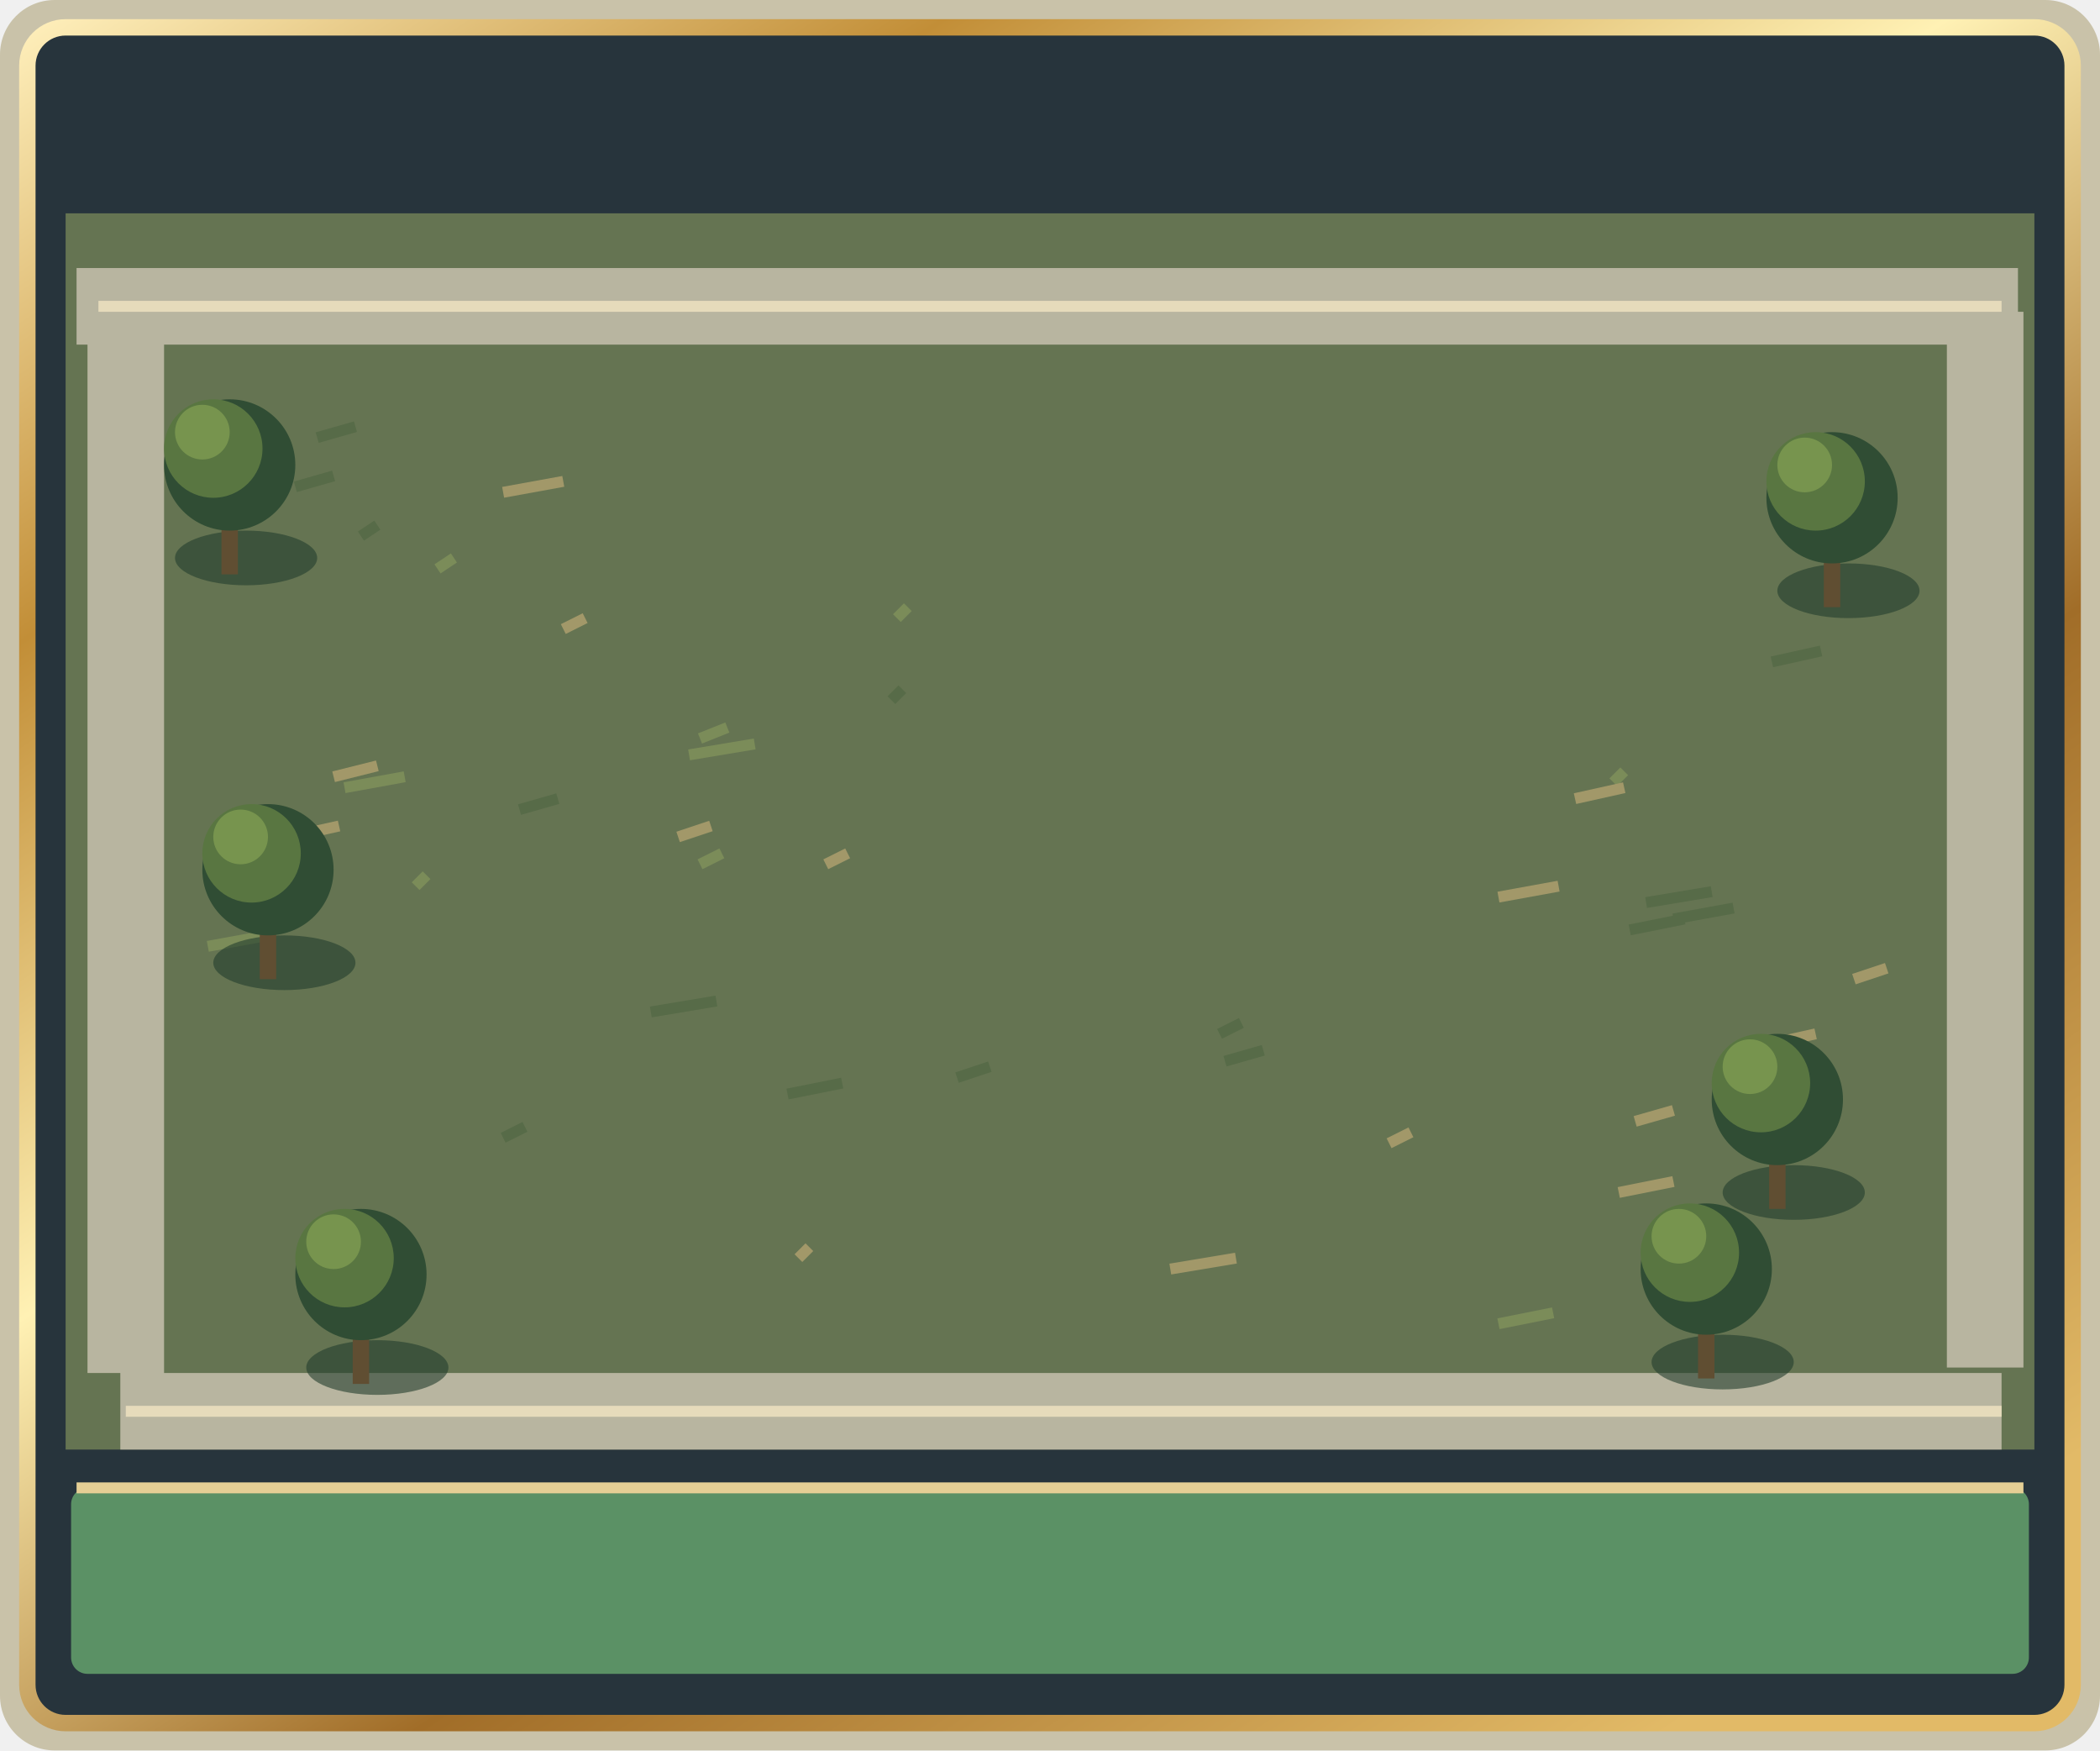
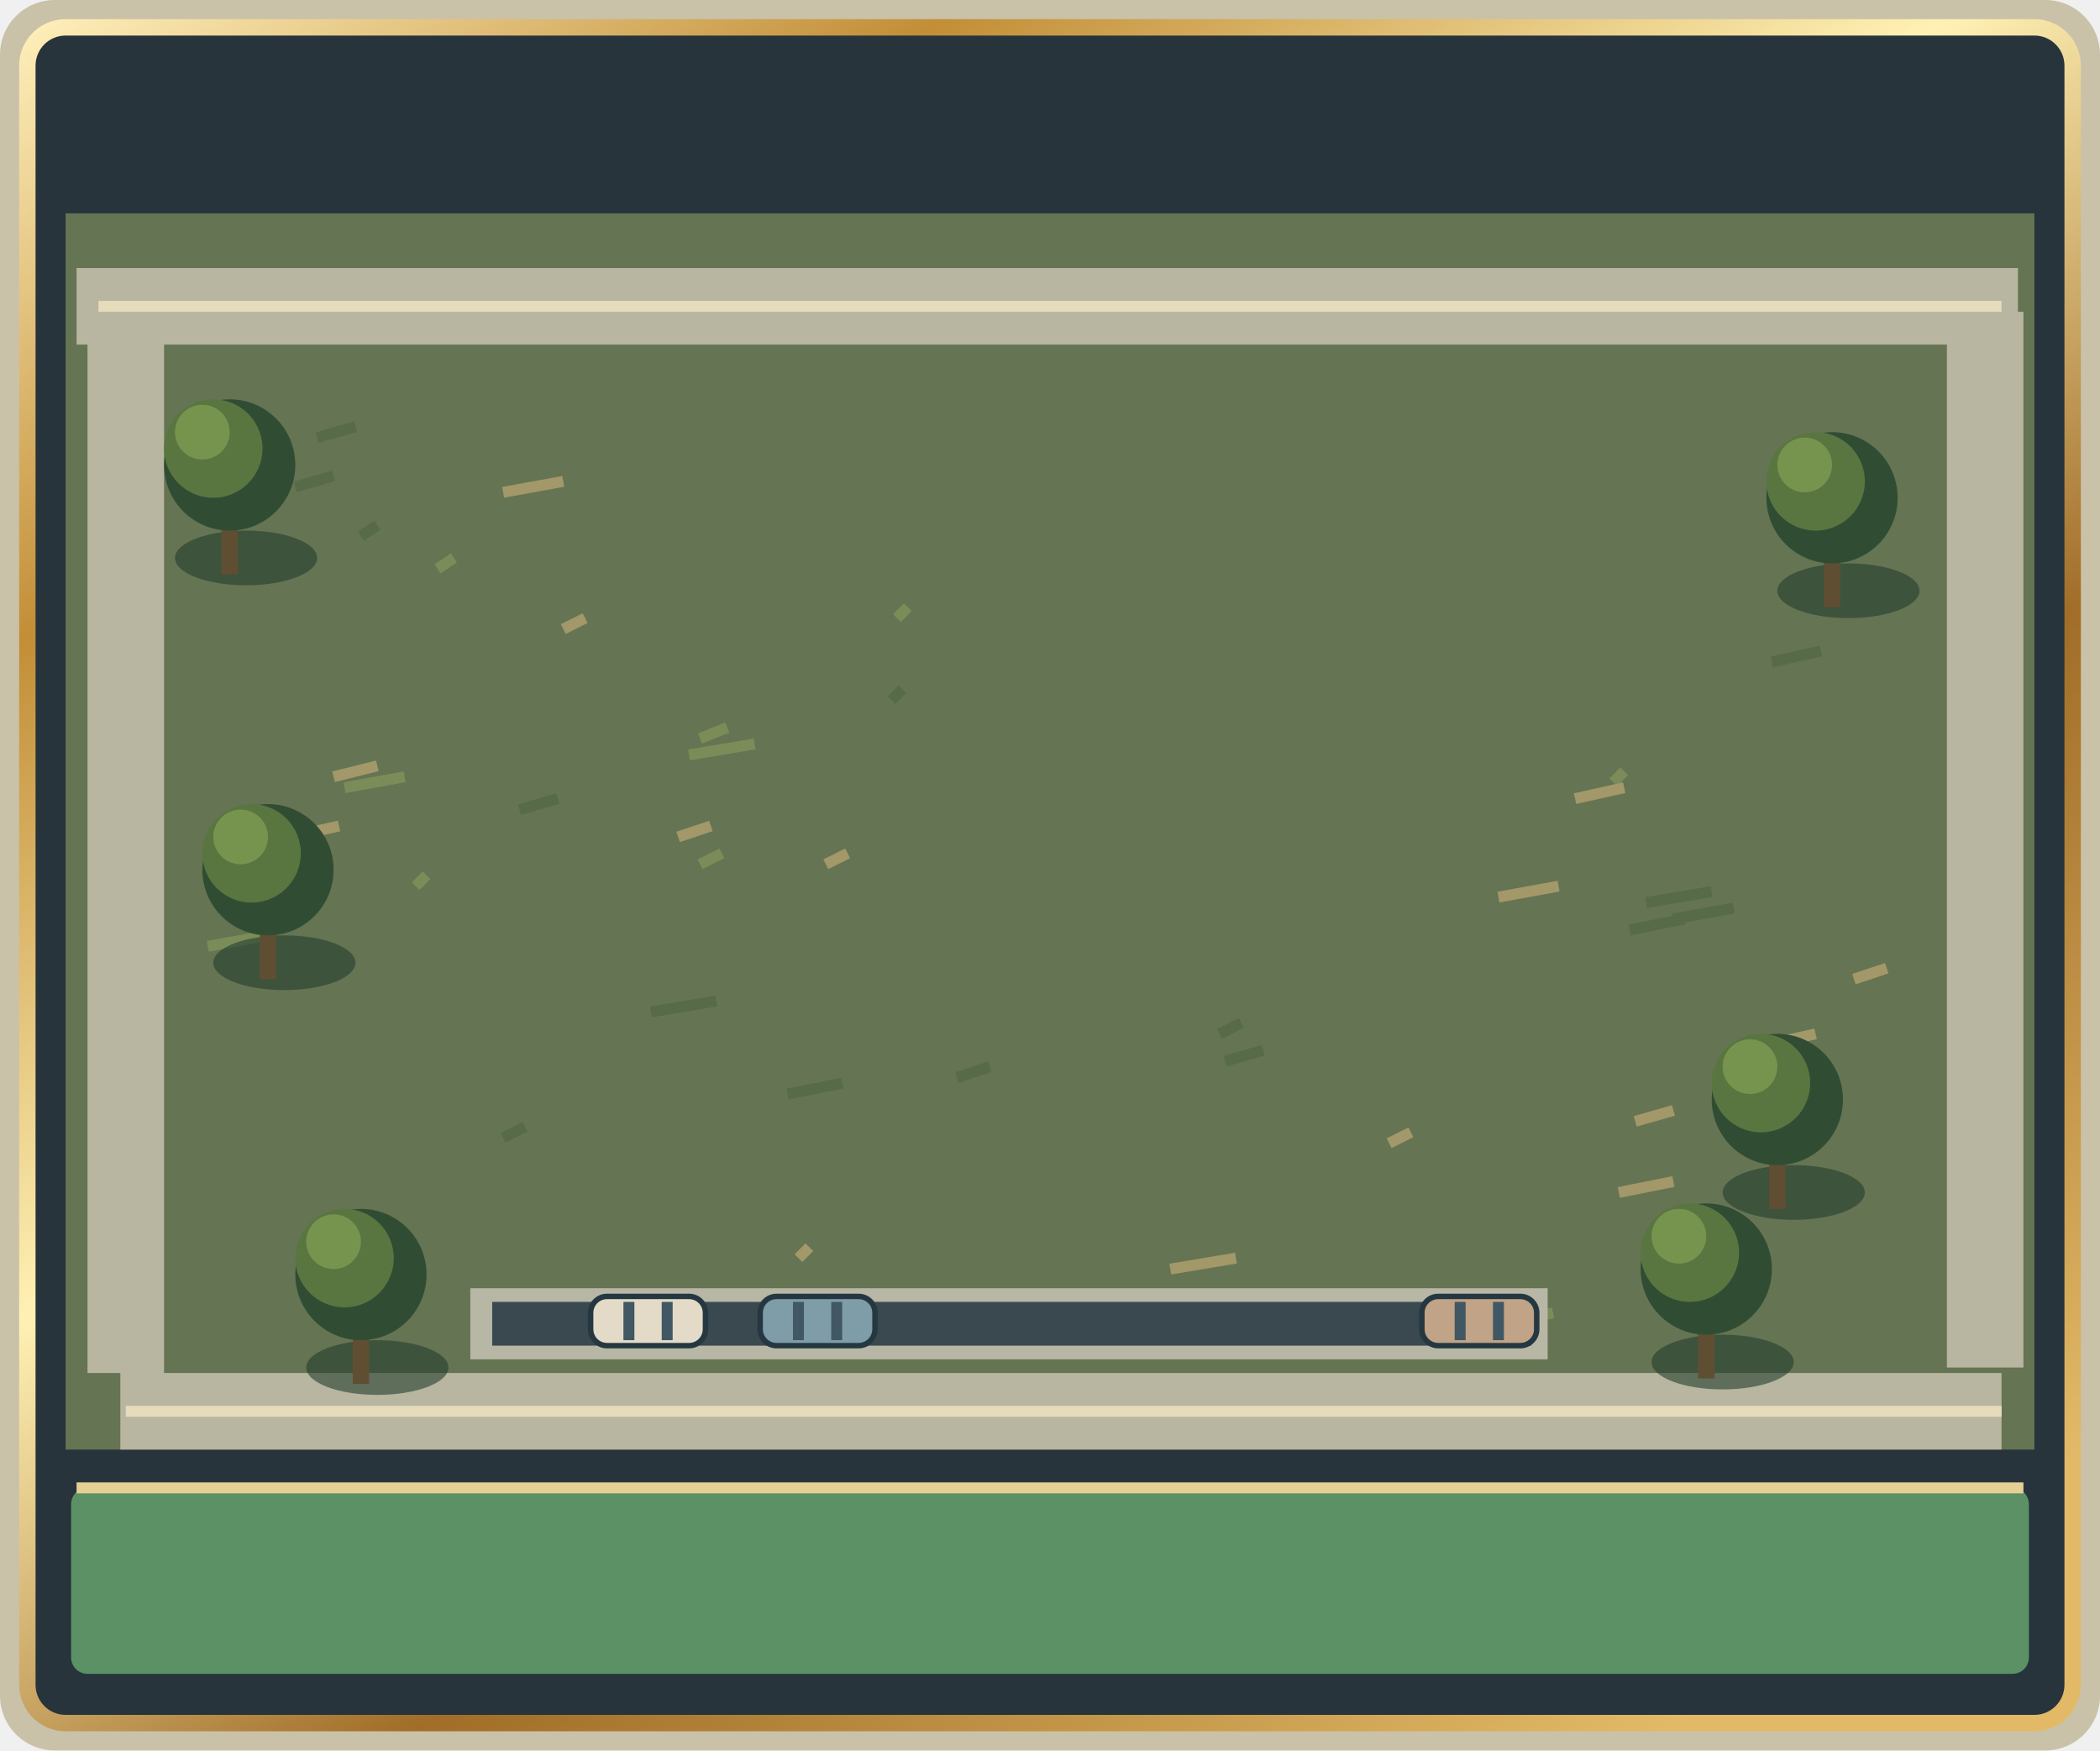
<svg xmlns="http://www.w3.org/2000/svg" viewBox="0 0 384 320" role="img" aria-label="ИЖС · участок 3">
  <defs>
    <linearGradient id="gold" x2="0.8" y2="1">
      <stop stop-color="#fff0bc" />
      <stop offset=".22" stop-color="#c28e37" />
      <stop offset=".46" stop-color="#fff1b4" />
      <stop offset=".7" stop-color="#a16d28" />
      <stop offset="1" stop-color="#e2ba67" />
    </linearGradient>
    <linearGradient id="cream" x2="1" y2="1">
      <stop stop-color="#fff5d7" />
      <stop offset=".5" stop-color="#e8d3a0" />
      <stop offset="1" stop-color="#f7e9c8" />
    </linearGradient>
    <linearGradient id="navy" x2=".7" y2="1">
      <stop stop-color="#263b49" />
      <stop offset="1" stop-color="#06121e" />
    </linearGradient>
    <linearGradient id="glass" x2="1" y2="1">
      <stop stop-color="#d4e9e8" />
      <stop offset=".45" stop-color="#6495ad" />
      <stop offset="1" stop-color="#294453" />
    </linearGradient>
    <pattern id="grain" width="9" height="9" patternUnits="userSpaceOnUse">
      <path d="M0 1h2m3 4h1m1 3h2" stroke="#fff" opacity=".07" />
    </pattern>
  </defs>
  <rect width="384" height="320" rx="10" fill="#c9c2a9" />
  <rect x="5" y="5" width="374" height="310" rx="7" fill="#27343c" stroke="url(#gold)" stroke-width="3" />
  <rect x="12" y="39" width="360" height="226" fill="#657452" />
  <path d="M14 56H369M22 258H366M23 56V251M363 57V250" stroke="#b8b5a0" stroke-width="14" />
  <path d="M18 56H366M23 258H366" stroke="#e6dbbb" stroke-width="2" />
  <path d="M66 98l3 -2" stroke="#576b48" stroke-width="2" />
  <path d="M124 153l6 -2" stroke="#a29869" stroke-width="2" />
  <path d="M146 230l2 -2" stroke="#a29869" stroke-width="2" />
  <path d="M119 185l12 -2" stroke="#576b48" stroke-width="2" />
  <path d="M298 170l10 -2" stroke="#576b48" stroke-width="2" />
  <path d="M295 143l2 -2" stroke="#7b8c59" stroke-width="2" />
  <path d="M224 194l7 -2" stroke="#576b48" stroke-width="2" />
  <path d="M254 209l4 -2" stroke="#a29869" stroke-width="2" />
  <path d="M128 135l5 -2" stroke="#7b8c59" stroke-width="2" />
  <path d="M128 158l4 -2" stroke="#7b8c59" stroke-width="2" />
  <path d="M299 205l7 -2" stroke="#a29869" stroke-width="2" />
  <path d="M324 121l9 -2" stroke="#576b48" stroke-width="2" />
  <path d="M306 168l11 -2" stroke="#576b48" stroke-width="2" />
  <path d="M223 189l4 -2" stroke="#576b48" stroke-width="2" />
  <path d="M274 242l10 -2" stroke="#7b8c59" stroke-width="2" />
  <path d="M288 146l9 -2" stroke="#a29869" stroke-width="2" />
  <path d="M301 165l12 -2" stroke="#576b48" stroke-width="2" />
  <path d="M274 164l11 -2" stroke="#a29869" stroke-width="2" />
  <path d="M323 191l9 -2" stroke="#a29869" stroke-width="2" />
  <path d="M151 158l4 -2" stroke="#a29869" stroke-width="2" />
  <path d="M175 197l6 -2" stroke="#576b48" stroke-width="2" />
  <path d="M296 218l10 -2" stroke="#a29869" stroke-width="2" />
  <path d="M339 179l6 -2" stroke="#a29869" stroke-width="2" />
  <path d="M144 200l10 -2" stroke="#576b48" stroke-width="2" />
  <path d="M76 162l2 -2" stroke="#7b8c59" stroke-width="2" />
  <path d="M92 90l11 -2" stroke="#a29869" stroke-width="2" />
  <path d="M63 144l11 -2" stroke="#7b8c59" stroke-width="2" />
  <path d="M92 208l4 -2" stroke="#576b48" stroke-width="2" />
  <path d="M163 128l2 -2" stroke="#576b48" stroke-width="2" />
  <path d="M54 89l7 -2" stroke="#576b48" stroke-width="2" />
  <path d="M126 138l12 -2" stroke="#7b8c59" stroke-width="2" />
  <path d="M80 104l3 -2" stroke="#7b8c59" stroke-width="2" />
  <path d="M58 80l7 -2" stroke="#576b48" stroke-width="2" />
  <path d="M103 115l4 -2" stroke="#a29869" stroke-width="2" />
  <path d="M38 173l11 -2" stroke="#7b8c59" stroke-width="2" />
  <path d="M164 113l2 -2" stroke="#7b8c59" stroke-width="2" />
  <path d="M214 232l12 -2" stroke="#a29869" stroke-width="2" />
  <path d="M95 148l7 -2" stroke="#576b48" stroke-width="2" />
  <path d="M53 153l9 -2" stroke="#a29869" stroke-width="2" />
  <path d="M61 142l8 -2" stroke="#a29869" stroke-width="2" />
+   <path d="M86 242h197" stroke="#b8b7a6" stroke-width="13" />
+   <path d="M90 242h190" stroke="#3a494f" stroke-width="8" />
+   <rect x="108" y="237" width="21" height="9" rx="3" fill="#e3dbc8" stroke="#253841" />
+   <path d="M115 238v7m7-7v7" stroke="#415763" stroke-width="2" />
+   <rect x="139" y="237" width="21" height="9" rx="3" fill="#7f9da9" stroke="#253841" />
+   <path d="M146 238v7m7-7v7" stroke="#415763" stroke-width="2" />
+   <rect x="260" y="237" width="21" height="9" rx="3" fill="#c1a387" stroke="#253841" />
+   <path d="M267 238v7m7-7v7" stroke="#415763" stroke-width="2" />
  <ellipse cx="45" cy="102" rx="13" ry="5" fill="#233e2d" opacity=".6" />
  <path d="M42 92v13" stroke="#604e32" stroke-width="3" />
  <circle cx="42" cy="85" r="12" fill="#304d34" />
  <circle cx="39" cy="82" r="9" fill="#597641" />
  <circle cx="37" cy="79" r="5" fill="#77944e" />
  <ellipse cx="52" cy="176" rx="13" ry="5" fill="#233e2d" opacity=".6" />
  <path d="M49 166v13" stroke="#604e32" stroke-width="3" />
  <circle cx="49" cy="159" r="12" fill="#304d34" />
  <circle cx="46" cy="156" r="9" fill="#597641" />
  <circle cx="44" cy="153" r="5" fill="#77944e" />
  <ellipse cx="328" cy="218" rx="13" ry="5" fill="#233e2d" opacity=".6" />
  <path d="M325 208v13" stroke="#604e32" stroke-width="3" />
  <circle cx="325" cy="201" r="12" fill="#304d34" />
  <circle cx="322" cy="198" r="9" fill="#597641" />
  <circle cx="320" cy="195" r="5" fill="#77944e" />
  <ellipse cx="315" cy="249" rx="13" ry="5" fill="#233e2d" opacity=".6" />
  <path d="M312 239v13" stroke="#604e32" stroke-width="3" />
  <circle cx="312" cy="232" r="12" fill="#304d34" />
  <circle cx="309" cy="229" r="9" fill="#597641" />
  <circle cx="307" cy="226" r="5" fill="#77944e" />
  <ellipse cx="69" cy="250" rx="13" ry="5" fill="#233e2d" opacity=".6" />
  <path d="M66 240v13" stroke="#604e32" stroke-width="3" />
  <circle cx="66" cy="233" r="12" fill="#304d34" />
  <circle cx="63" cy="230" r="9" fill="#597641" />
  <circle cx="61" cy="227" r="5" fill="#77944e" />
  <ellipse cx="338" cy="108" rx="13" ry="5" fill="#233e2d" opacity=".6" />
  <path d="M335 98v13" stroke="#604e32" stroke-width="3" />
  <circle cx="335" cy="91" r="12" fill="#304d34" />
  <circle cx="332" cy="88" r="9" fill="#597641" />
  <circle cx="330" cy="85" r="5" fill="#77944e" />
  <rect x="13" y="272" width="358" height="34" rx="3" fill="#5b9165" />
  <path d="M14 272h356" stroke="#e5cf95" stroke-width="2" />
</svg>
